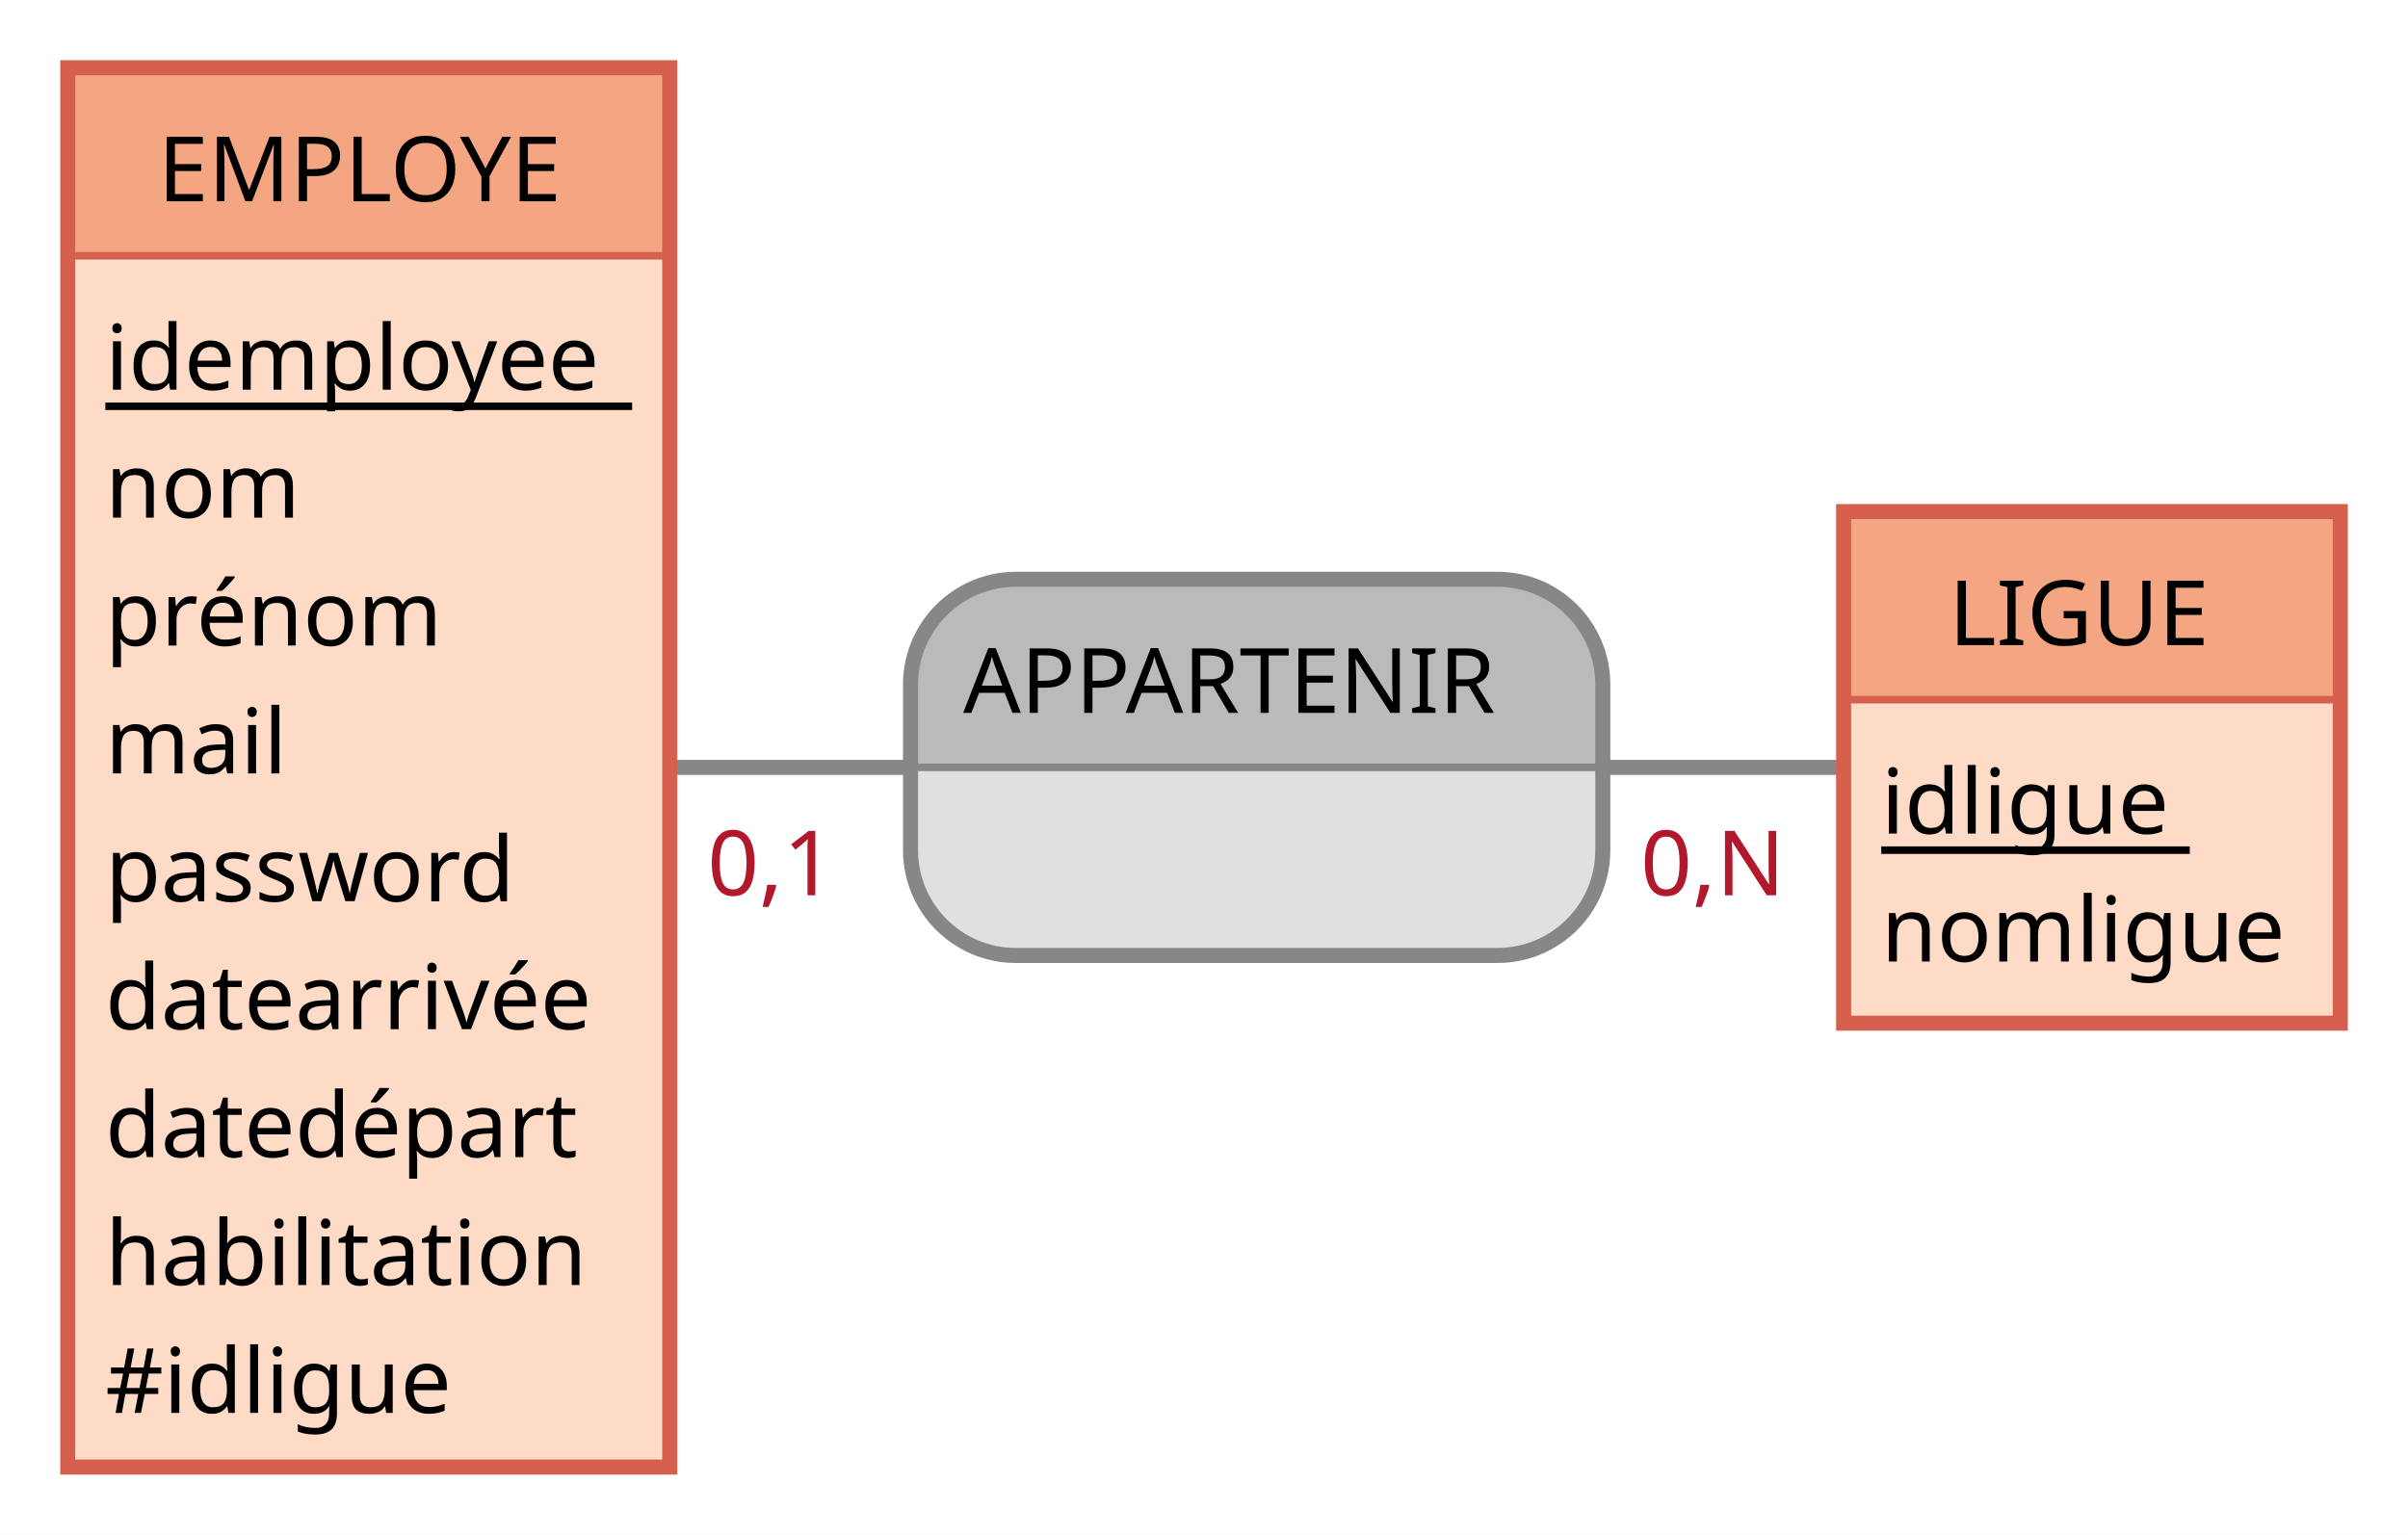
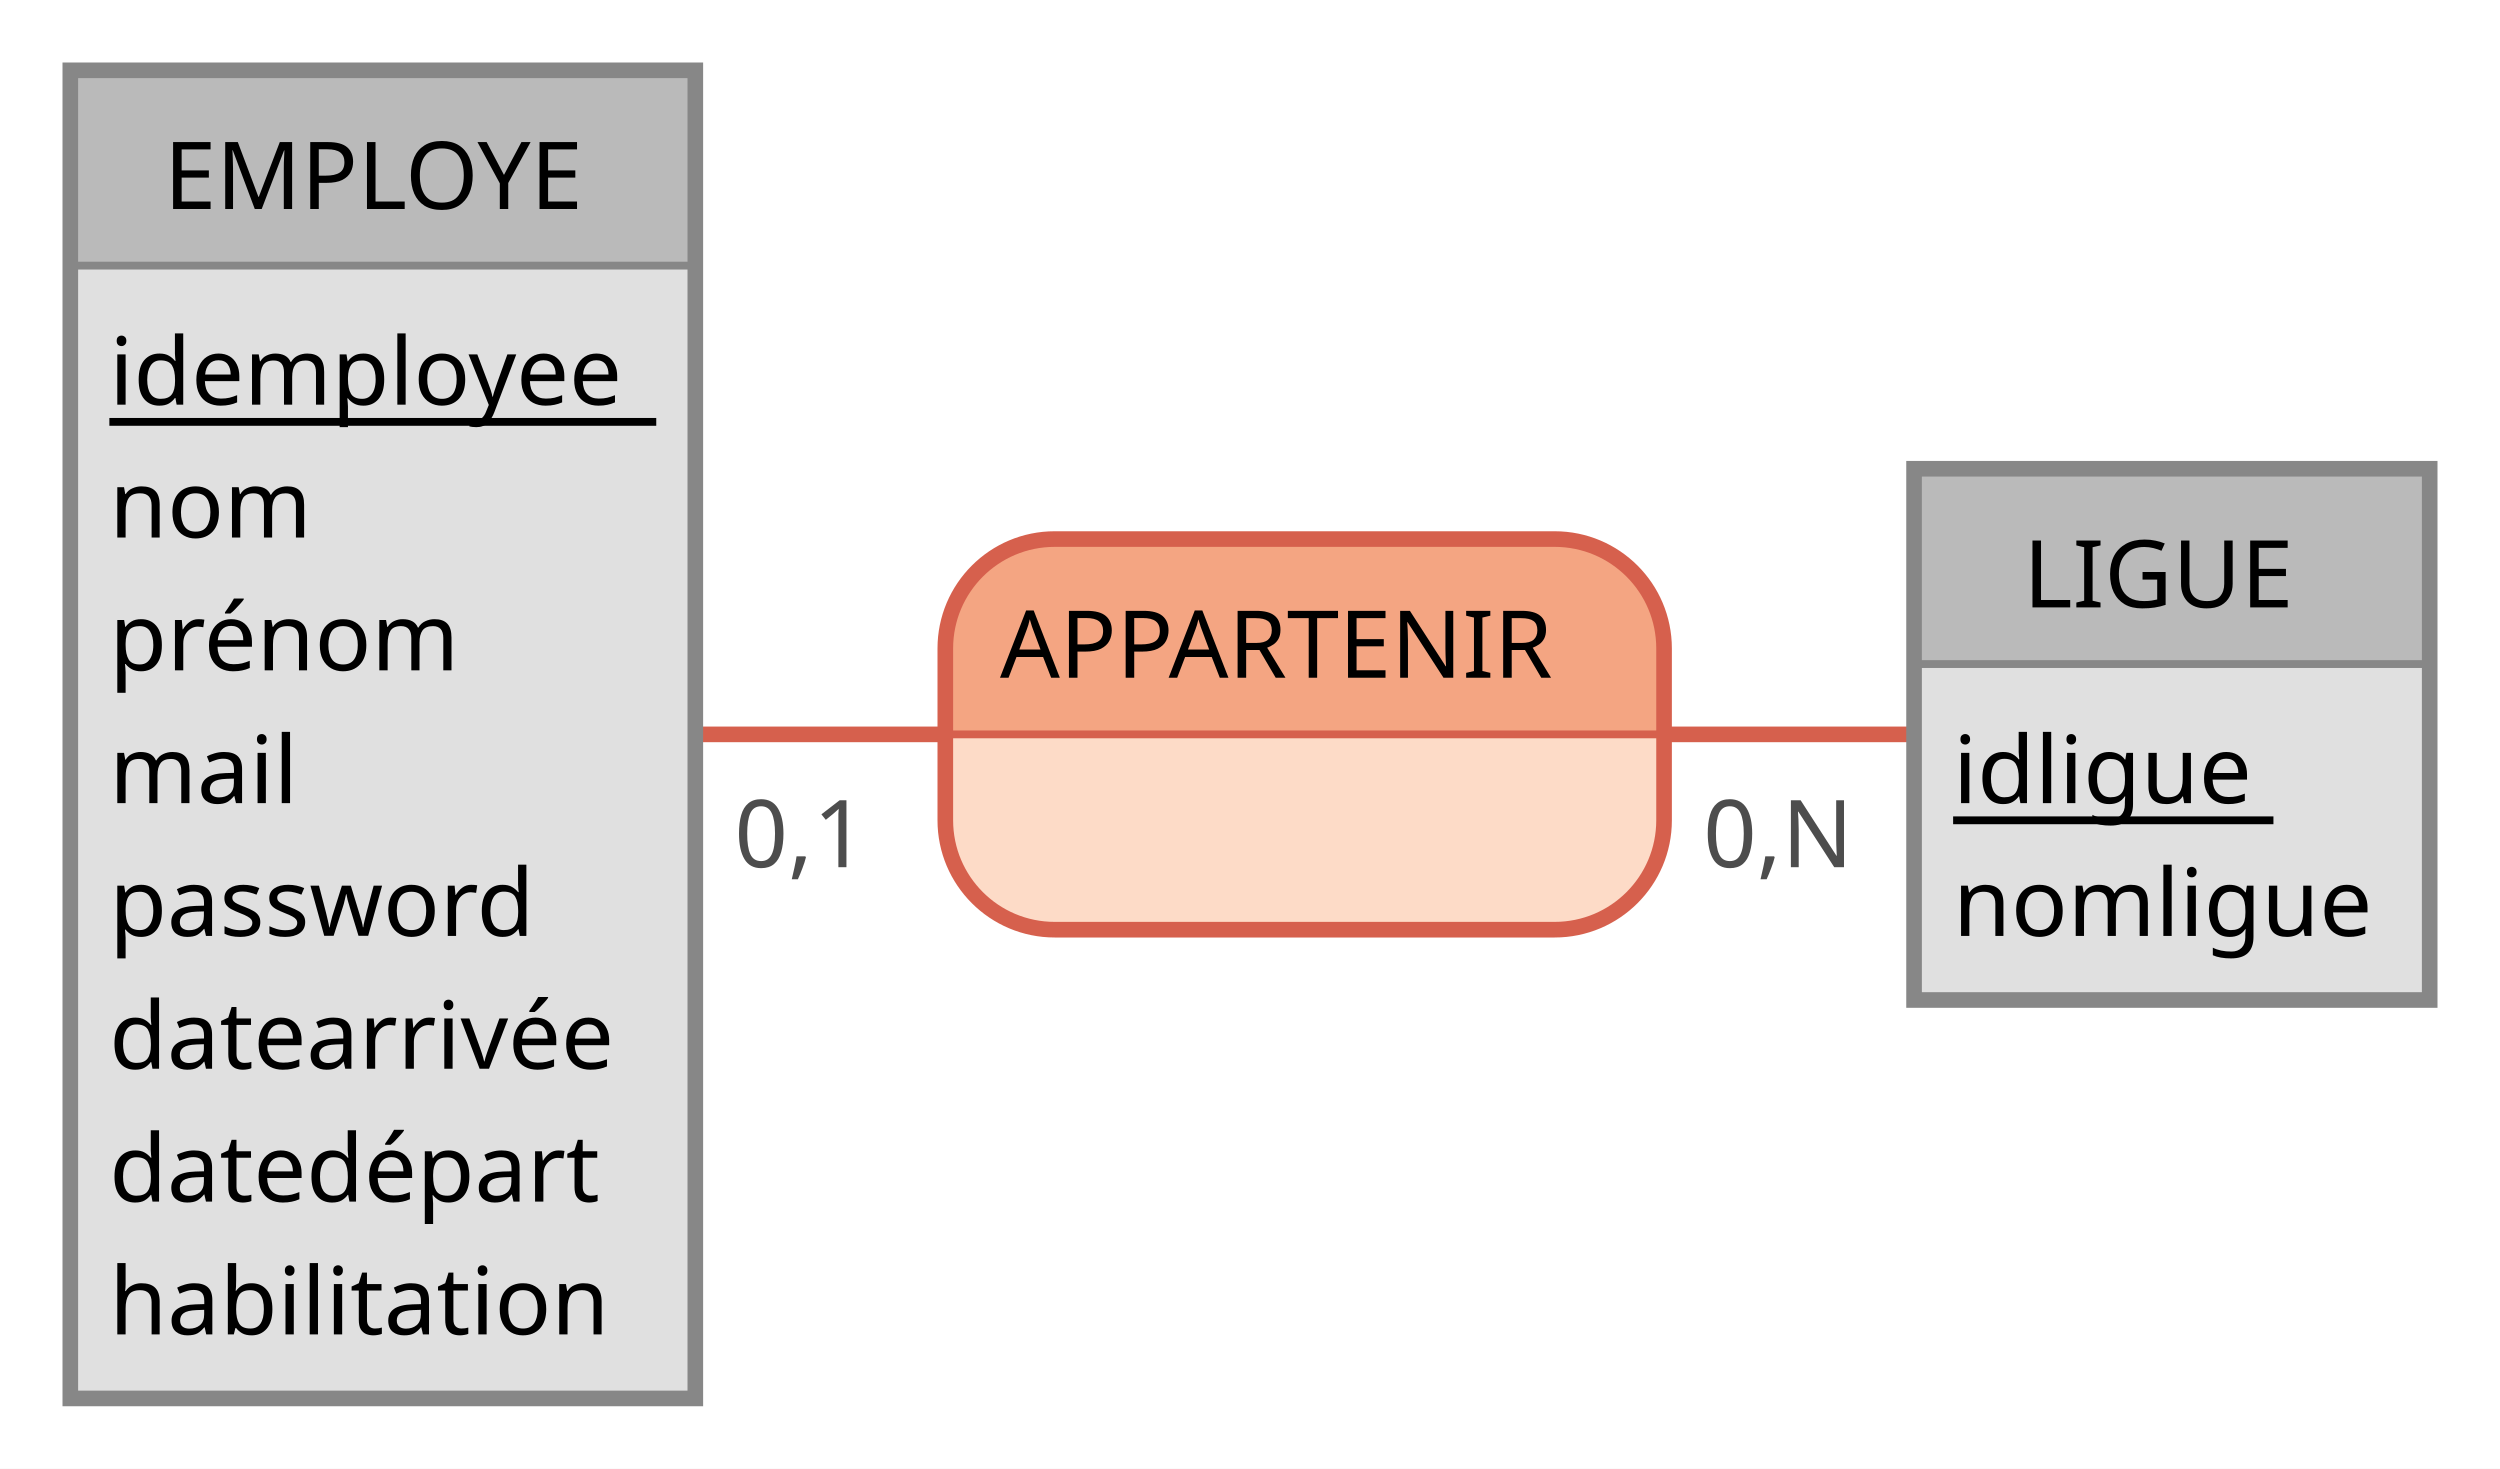
- <svg xmlns="http://www.w3.org/2000/svg" width="320" height="204" viewBox="0 0 320 204">
-   <rect id="frame" x="0" y="0" width="320" height="204" fill="#fff" stroke="none" stroke-width="0" />
-   <g class="page_0_umxEGeSr diagram_page" visibility="visible">
-     <line x1="278" y1="102" x2="167" y2="102" stroke="#878787" stroke-width="2" />
-     <text x="218" y="119" fill="#b2182b" font-family="Verdana" font-size="12">0,N</text>
-     <line x1="49" y1="102" x2="167" y2="102" stroke="#878787" stroke-width="2" />
-     <text x="94" y="119" fill="#b2182b" font-family="Verdana" font-size="12">0,1</text>
+ <svg xmlns="http://www.w3.org/2000/svg" width="320" height="188" viewBox="0 0 320 188">
+   <rect id="frame" x="0" y="0" width="320" height="188" fill="#fff" stroke="none" stroke-width="0" />
+   <g class="page_0_aPMar3Pf diagram_page" visibility="visible">
+     <line x1="278" y1="94" x2="167" y2="94" stroke="#d6604d" stroke-width="2" />
+     <text x="218" y="111" fill="#4d4d4d" font-family="Verdana" font-size="12">0,N</text>
+     <line x1="49" y1="94" x2="167" y2="94" stroke="#d6604d" stroke-width="2" />
+     <text x="94" y="111" fill="#4d4d4d" font-family="Verdana" font-size="12">0,1</text>
    <g>
-       <path d="M199 77 a14 14 90 0 1 14 14 V102 h-92 V91 a14 14 90 0 1 14 -14" fill="#bababa" stroke="#bababa" stroke-width="0" />
-       <path d="M213 102 v11 a14 14 90 0 1 -14 14 H135 a14 14 90 0 1 -14 -14 V102 H92" fill="#e0e0e0" stroke="#e0e0e0" stroke-width="0" />
-       <rect x="121" y="77" width="92" height="50" fill="none" rx="14" stroke="#878787" stroke-width="2" />
-       <line x1="121" y1="102" x2="213" y2="102" stroke="#878787" stroke-width="1" />
-       <text x="128" y="94.75" fill="#000" font-family="Verdana" font-size="12">APPARTENIR</text>
+       <path d="M199 69 a14 14 90 0 1 14 14 V94 h-92 V83 a14 14 90 0 1 14 -14" fill="#f4a582" stroke="#f4a582" stroke-width="0" />
+       <path d="M213 94 v11 a14 14 90 0 1 -14 14 H135 a14 14 90 0 1 -14 -14 V94 H92" fill="#fddbc7" stroke="#fddbc7" stroke-width="0" />
+       <rect x="121" y="69" width="92" height="50" fill="none" rx="14" stroke="#d6604d" stroke-width="2" />
+       <line x1="121" y1="94" x2="213" y2="94" stroke="#d6604d" stroke-width="1" />
+       <text x="128" y="86.75" fill="#000" font-family="Verdana" font-size="12">APPARTENIR</text>
    </g>
  </g>
-   <g class="page_0_umxEGeSr diagram_page" visibility="visible">
+   <g class="page_0_aPMar3Pf diagram_page" visibility="visible">
    <g>
-       <rect x="9" y="9" width="80" height="25" fill="#f4a582" stroke="#f4a582" stroke-width="0" opacity="1" />
-       <rect x="9" y="34" width="80" height="161" fill="#fddbc7" stroke="#fddbc7" stroke-width="0" opacity="1" />
-       <rect x="9" y="9" width="80" height="186" fill="none" stroke="#d6604d" stroke-width="2" opacity="1" />
-       <line x1="9" y1="34" x2="89" y2="34" stroke="#d6604d" stroke-width="1" />
+       <rect x="9" y="9" width="80" height="25" fill="#bababa" stroke="#bababa" stroke-width="0" opacity="1" />
+       <rect x="9" y="34" width="80" height="145" fill="#e0e0e0" stroke="#e0e0e0" stroke-width="0" opacity="1" />
+       <rect x="9" y="9" width="80" height="170" fill="none" stroke="#878787" stroke-width="2" opacity="1" />
+       <line x1="9" y1="34" x2="89" y2="34" stroke="#878787" stroke-width="1" />
    </g>
    <text x="21" y="26.75" fill="#000" font-family="Verdana" font-size="12">EMPLOYE</text>
    <text x="14" y="51.8" fill="#000" font-family="Verdana" font-size="12">idemployee</text>
    <line x1="14" y1="54" x2="84" y2="54" stroke="#000" stroke-width="1" />
    <text x="14" y="68.8" fill="#000" font-family="Verdana" font-size="12">nom</text>
    <text x="14" y="85.8" fill="#000" font-family="Verdana" font-size="12">prénom</text>
    <text x="14" y="102.8" fill="#000" font-family="Verdana" font-size="12">mail</text>
    <text x="14" y="119.8" fill="#000" font-family="Verdana" font-size="12">password</text>
    <text x="14" y="136.8" fill="#000" font-family="Verdana" font-size="12">datearrivée</text>
    <text x="14" y="153.8" fill="#000" font-family="Verdana" font-size="12">datedépart</text>
    <text x="14" y="170.8" fill="#000" font-family="Verdana" font-size="12">habilitation</text>
-     <text x="14" y="187.8" fill="#000" font-family="Verdana" font-size="12">#idligue</text>
  </g>
-   <g class="page_0_umxEGeSr diagram_page" visibility="visible">
+   <g class="page_0_aPMar3Pf diagram_page" visibility="visible">
    <g>
-       <rect x="245" y="68" width="66" height="25" fill="#f4a582" stroke="#f4a582" stroke-width="0" opacity="1" />
-       <rect x="245" y="93" width="66" height="43" fill="#fddbc7" stroke="#fddbc7" stroke-width="0" opacity="1" />
-       <rect x="245" y="68" width="66" height="68" fill="none" stroke="#d6604d" stroke-width="2" opacity="1" />
-       <line x1="245" y1="93" x2="311" y2="93" stroke="#d6604d" stroke-width="1" />
+       <rect x="245" y="60" width="66" height="25" fill="#bababa" stroke="#bababa" stroke-width="0" opacity="1" />
+       <rect x="245" y="85" width="66" height="43" fill="#e0e0e0" stroke="#e0e0e0" stroke-width="0" opacity="1" />
+       <rect x="245" y="60" width="66" height="68" fill="none" stroke="#878787" stroke-width="2" opacity="1" />
+       <line x1="245" y1="85" x2="311" y2="85" stroke="#878787" stroke-width="1" />
    </g>
-     <text x="259" y="85.75" fill="#000" font-family="Verdana" font-size="12">LIGUE</text>
-     <text x="250" y="110.8" fill="#000" font-family="Verdana" font-size="12">idligue</text>
-     <line x1="250" y1="113" x2="291" y2="113" stroke="#000" stroke-width="1" />
-     <text x="250" y="127.8" fill="#000" font-family="Verdana" font-size="12">nomligue</text>
+     <text x="259" y="77.75" fill="#000" font-family="Verdana" font-size="12">LIGUE</text>
+     <text x="250" y="102.8" fill="#000" font-family="Verdana" font-size="12">idligue</text>
+     <line x1="250" y1="105" x2="291" y2="105" stroke="#000" stroke-width="1" />
+     <text x="250" y="119.8" fill="#000" font-family="Verdana" font-size="12">nomligue</text>
  </g>
</svg>
